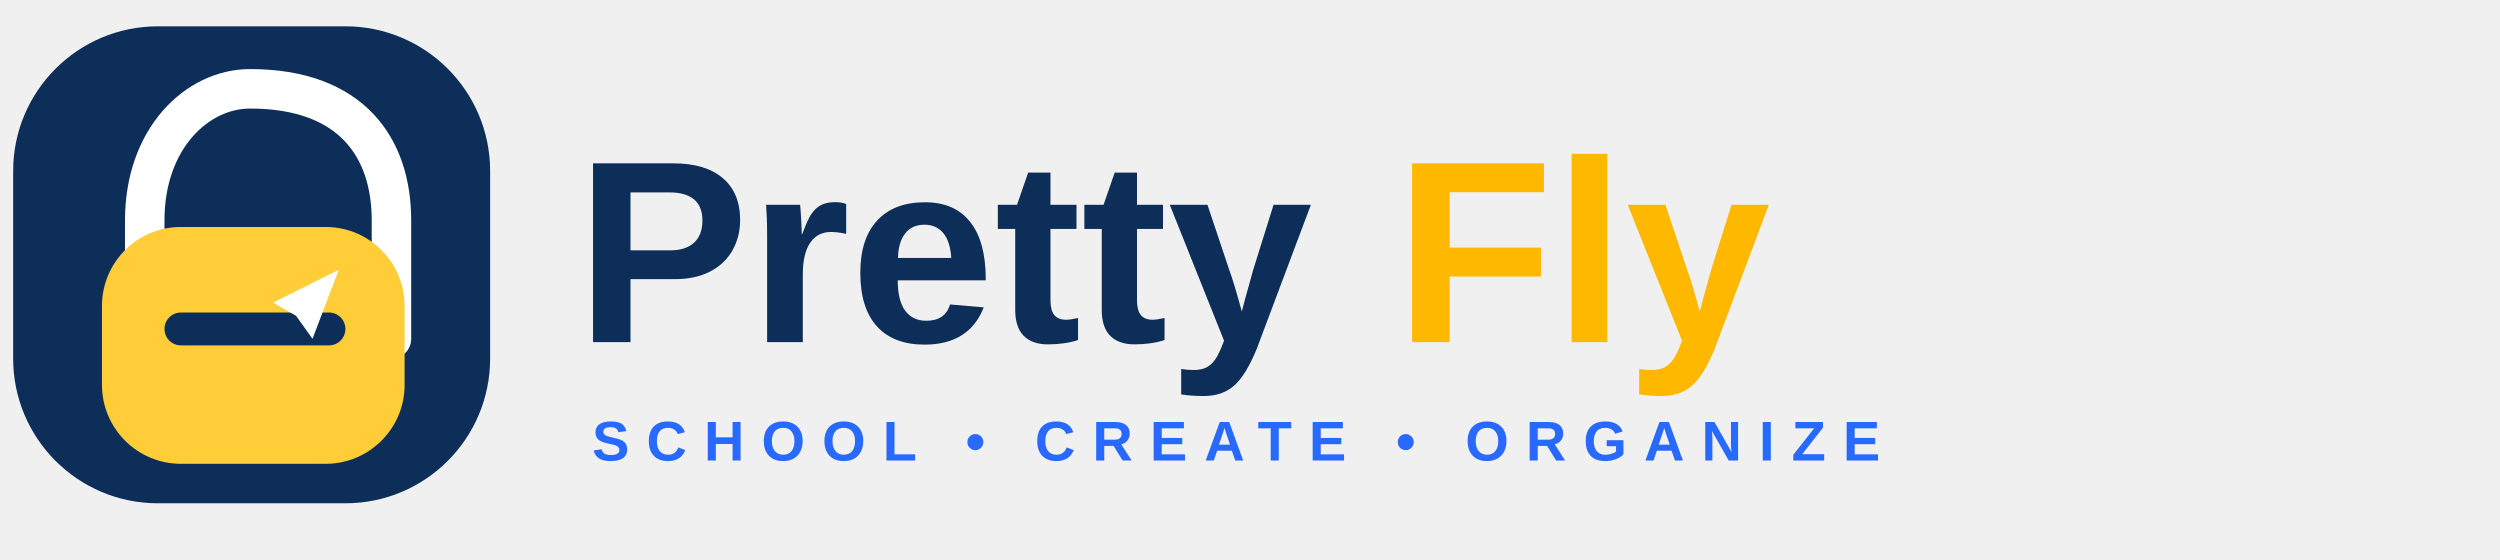
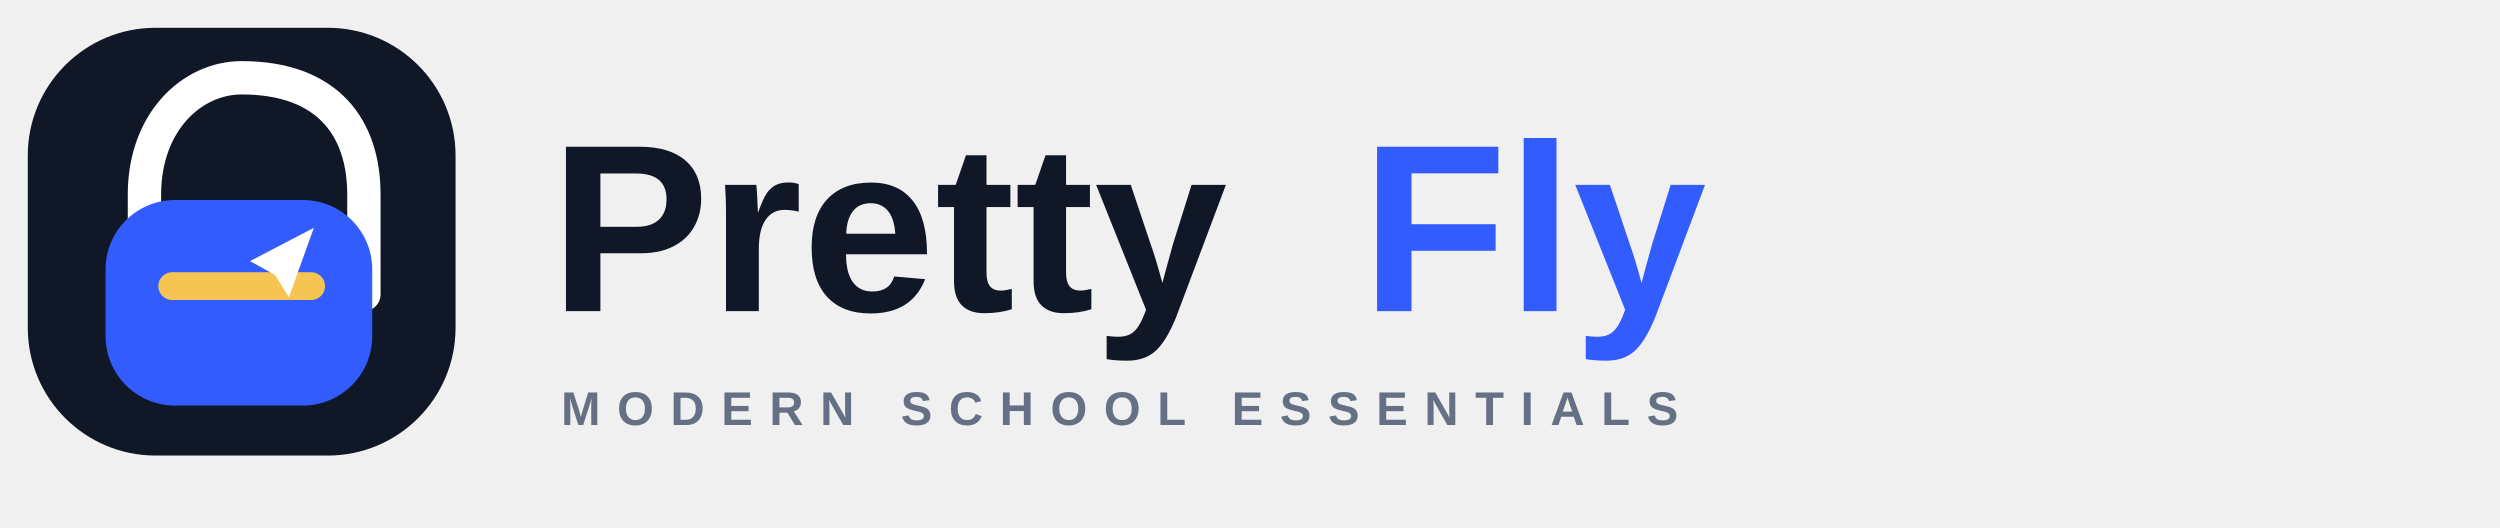
- <svg xmlns="http://www.w3.org/2000/svg" viewBox="0 0 760 170" role="img" aria-labelledby="t">
-   <g transform="translate(4 8)">
-     <rect width="145" height="145" rx="44" fill="#0D2E59" />
-     <path d="M40 95V59c0-25 16-40 32-40 31 0 43 18 43 40v36" fill="none" stroke="#fff" stroke-width="12" stroke-linecap="round" />
-     <rect x="27" y="61" width="92" height="72" rx="24" fill="#FFCD38" />
-     <path d="M51 92h45" stroke="#0D2E59" stroke-width="10" stroke-linecap="round" />
-     <path d="M79 84l20-10-8 21-5-7z" fill="#fff" />
+ <svg xmlns="http://www.w3.org/2000/svg" viewBox="0 0 900 190">
+   <g transform="translate(10 10)">
+     <rect width="154" height="154" rx="46" fill="#101828" />
+     <path d="M42 96V60c0-26 17-42 35-42 31 0 44 18 44 42v36" fill="none" stroke="#FFFFFF" stroke-width="12" stroke-linecap="round" />
+     <rect x="28" y="62" width="96" height="74" rx="25" fill="#335CFF" />
+     <path d="M52 93h50" stroke="#F6C453" stroke-width="10" stroke-linecap="round" />
+     <path d="M80 84l23-12-9 25-5-8z" fill="#fff" />
  </g>
-   <text x="175" y="104" font-family="Arial,Helvetica,sans-serif" font-size="79" font-weight="800" fill="#0D2E59">Pretty</text>
-   <text x="424" y="104" font-family="Arial,Helvetica,sans-serif" font-size="79" font-weight="800" fill="#FFB800">Fly</text>
-   <text x="180" y="140" font-family="Arial,Helvetica,sans-serif" font-size="17" font-weight="700" letter-spacing="5.2" fill="#2869FF">SCHOOL • CREATE • ORGANIZE</text>
+   <text x="198" y="112" font-family="Arial,Helvetica,sans-serif" font-size="86" font-weight="800" fill="#101828">Pretty</text>
+   <text x="490" y="112" font-family="Arial,Helvetica,sans-serif" font-size="86" font-weight="800" fill="#335CFF">Fly</text>
+   <text x="202" y="153" font-family="Arial,Helvetica,sans-serif" font-size="17" font-weight="700" letter-spacing="6" fill="#667085">MODERN SCHOOL ESSENTIALS</text>
</svg>
